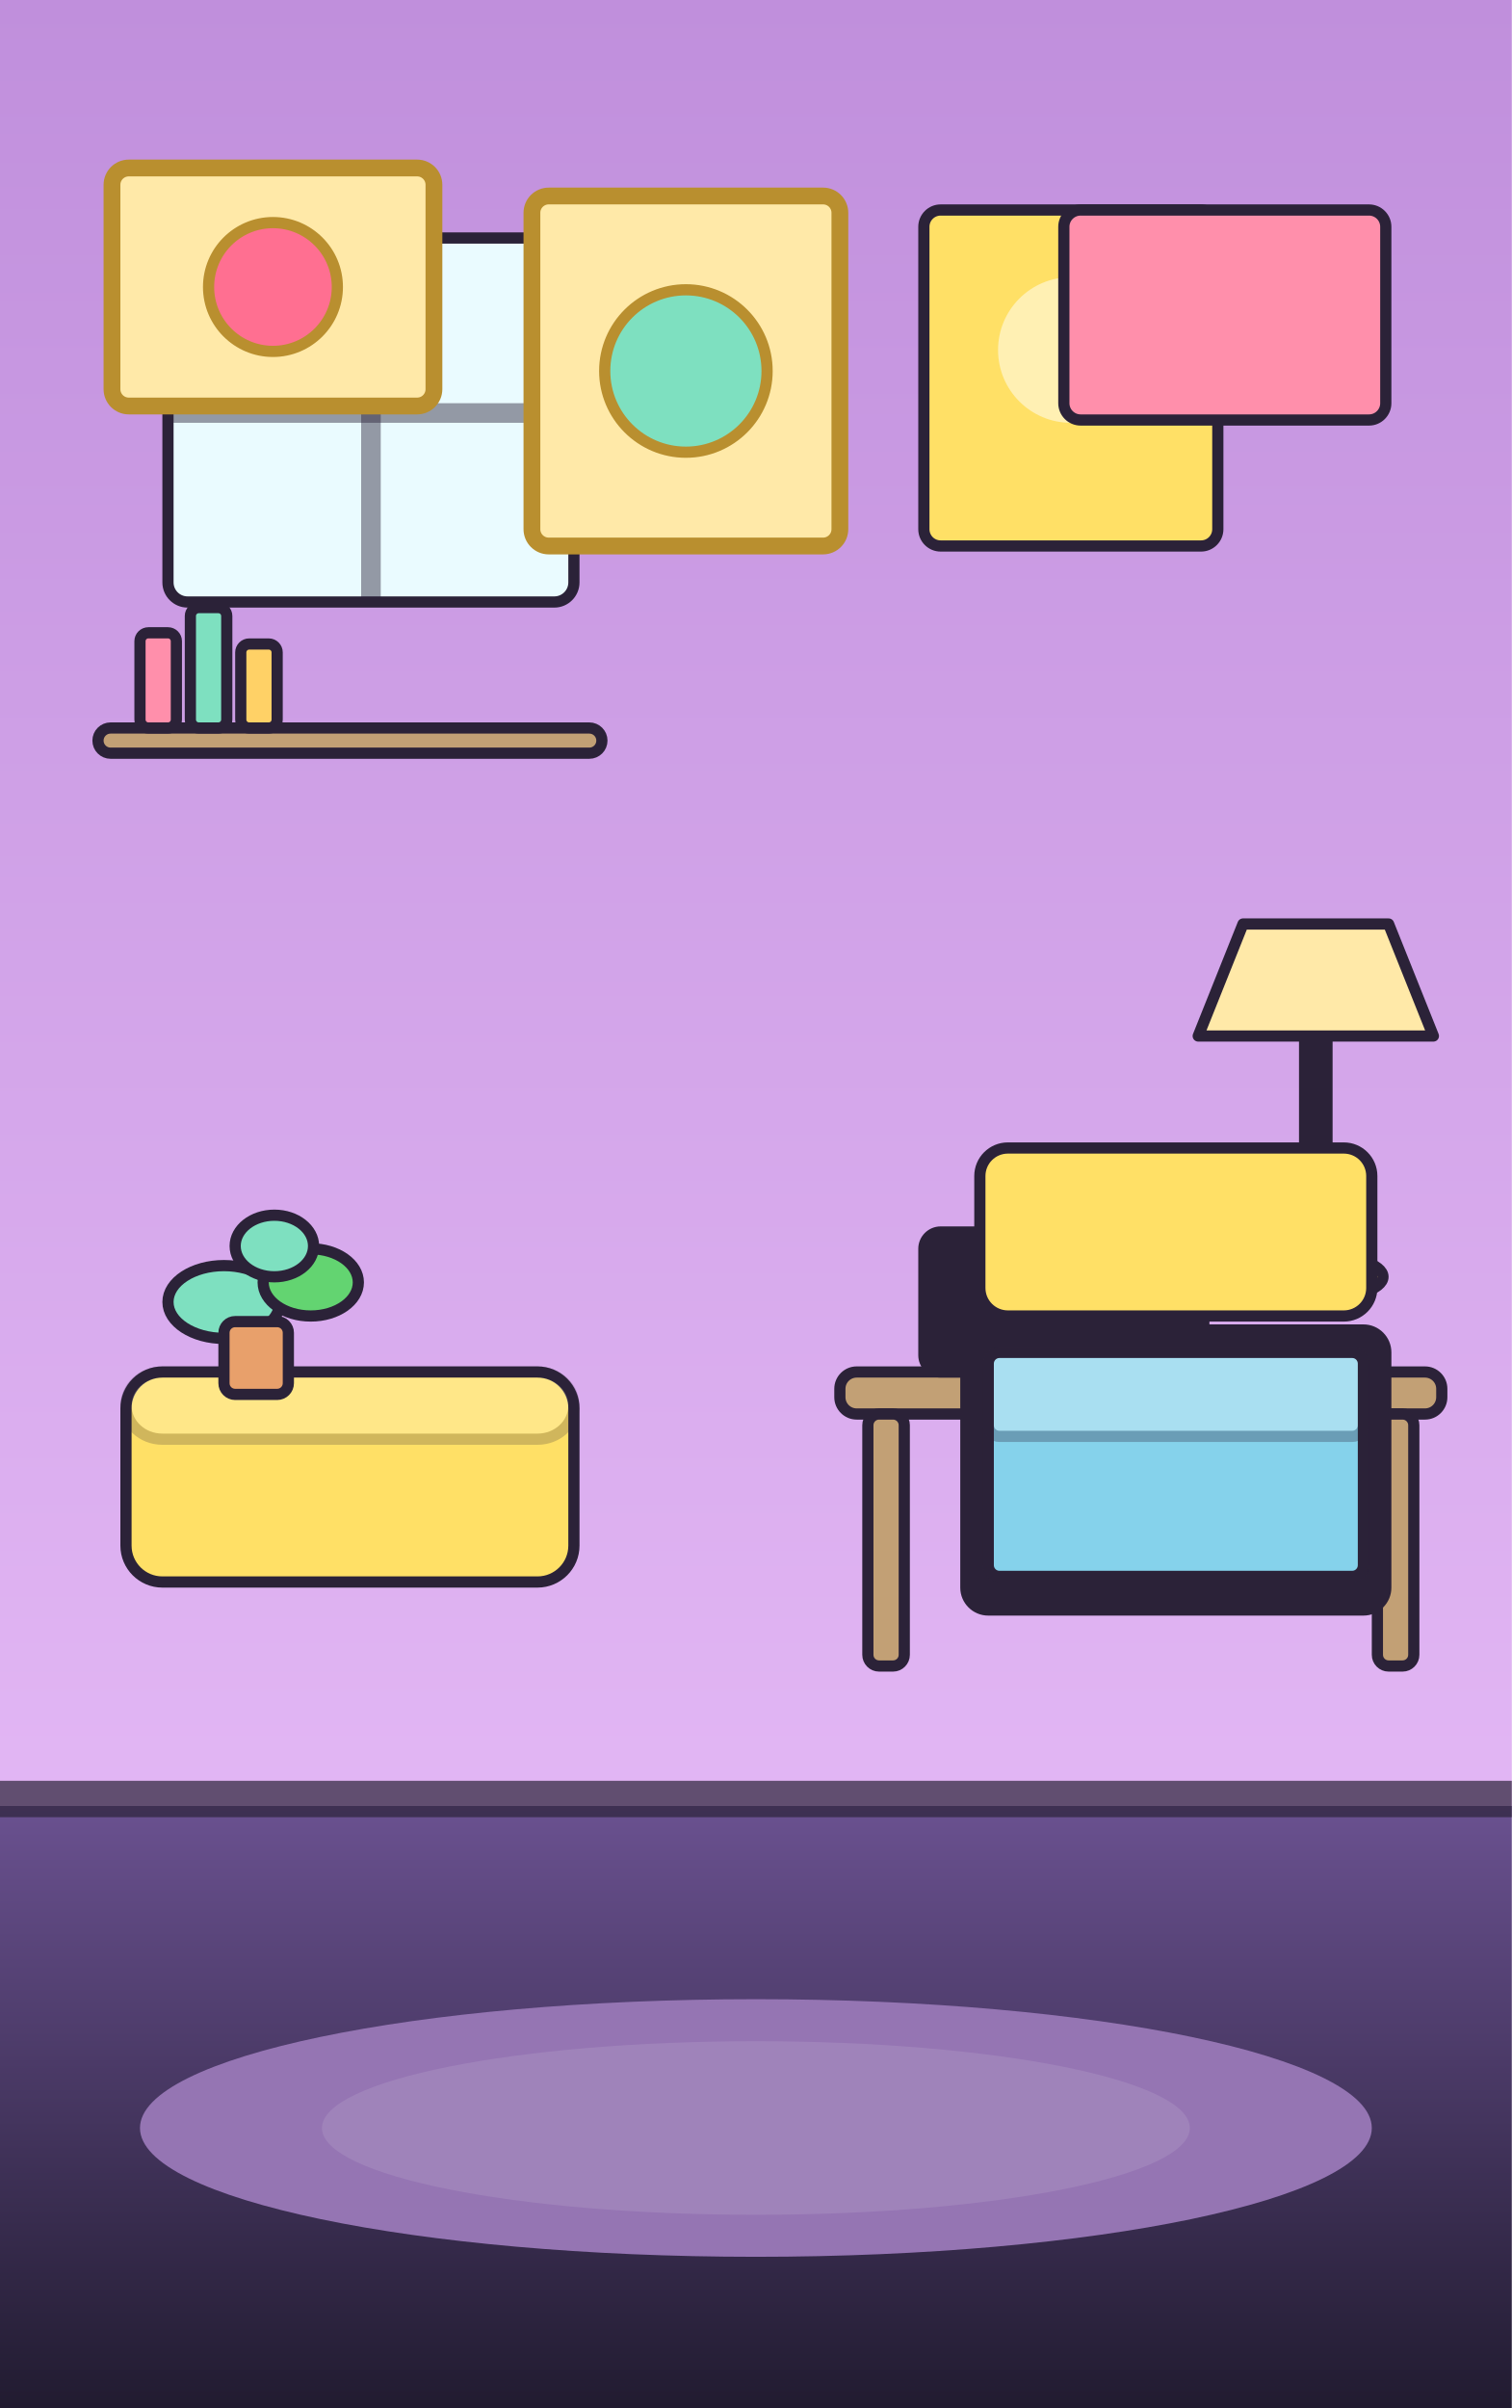
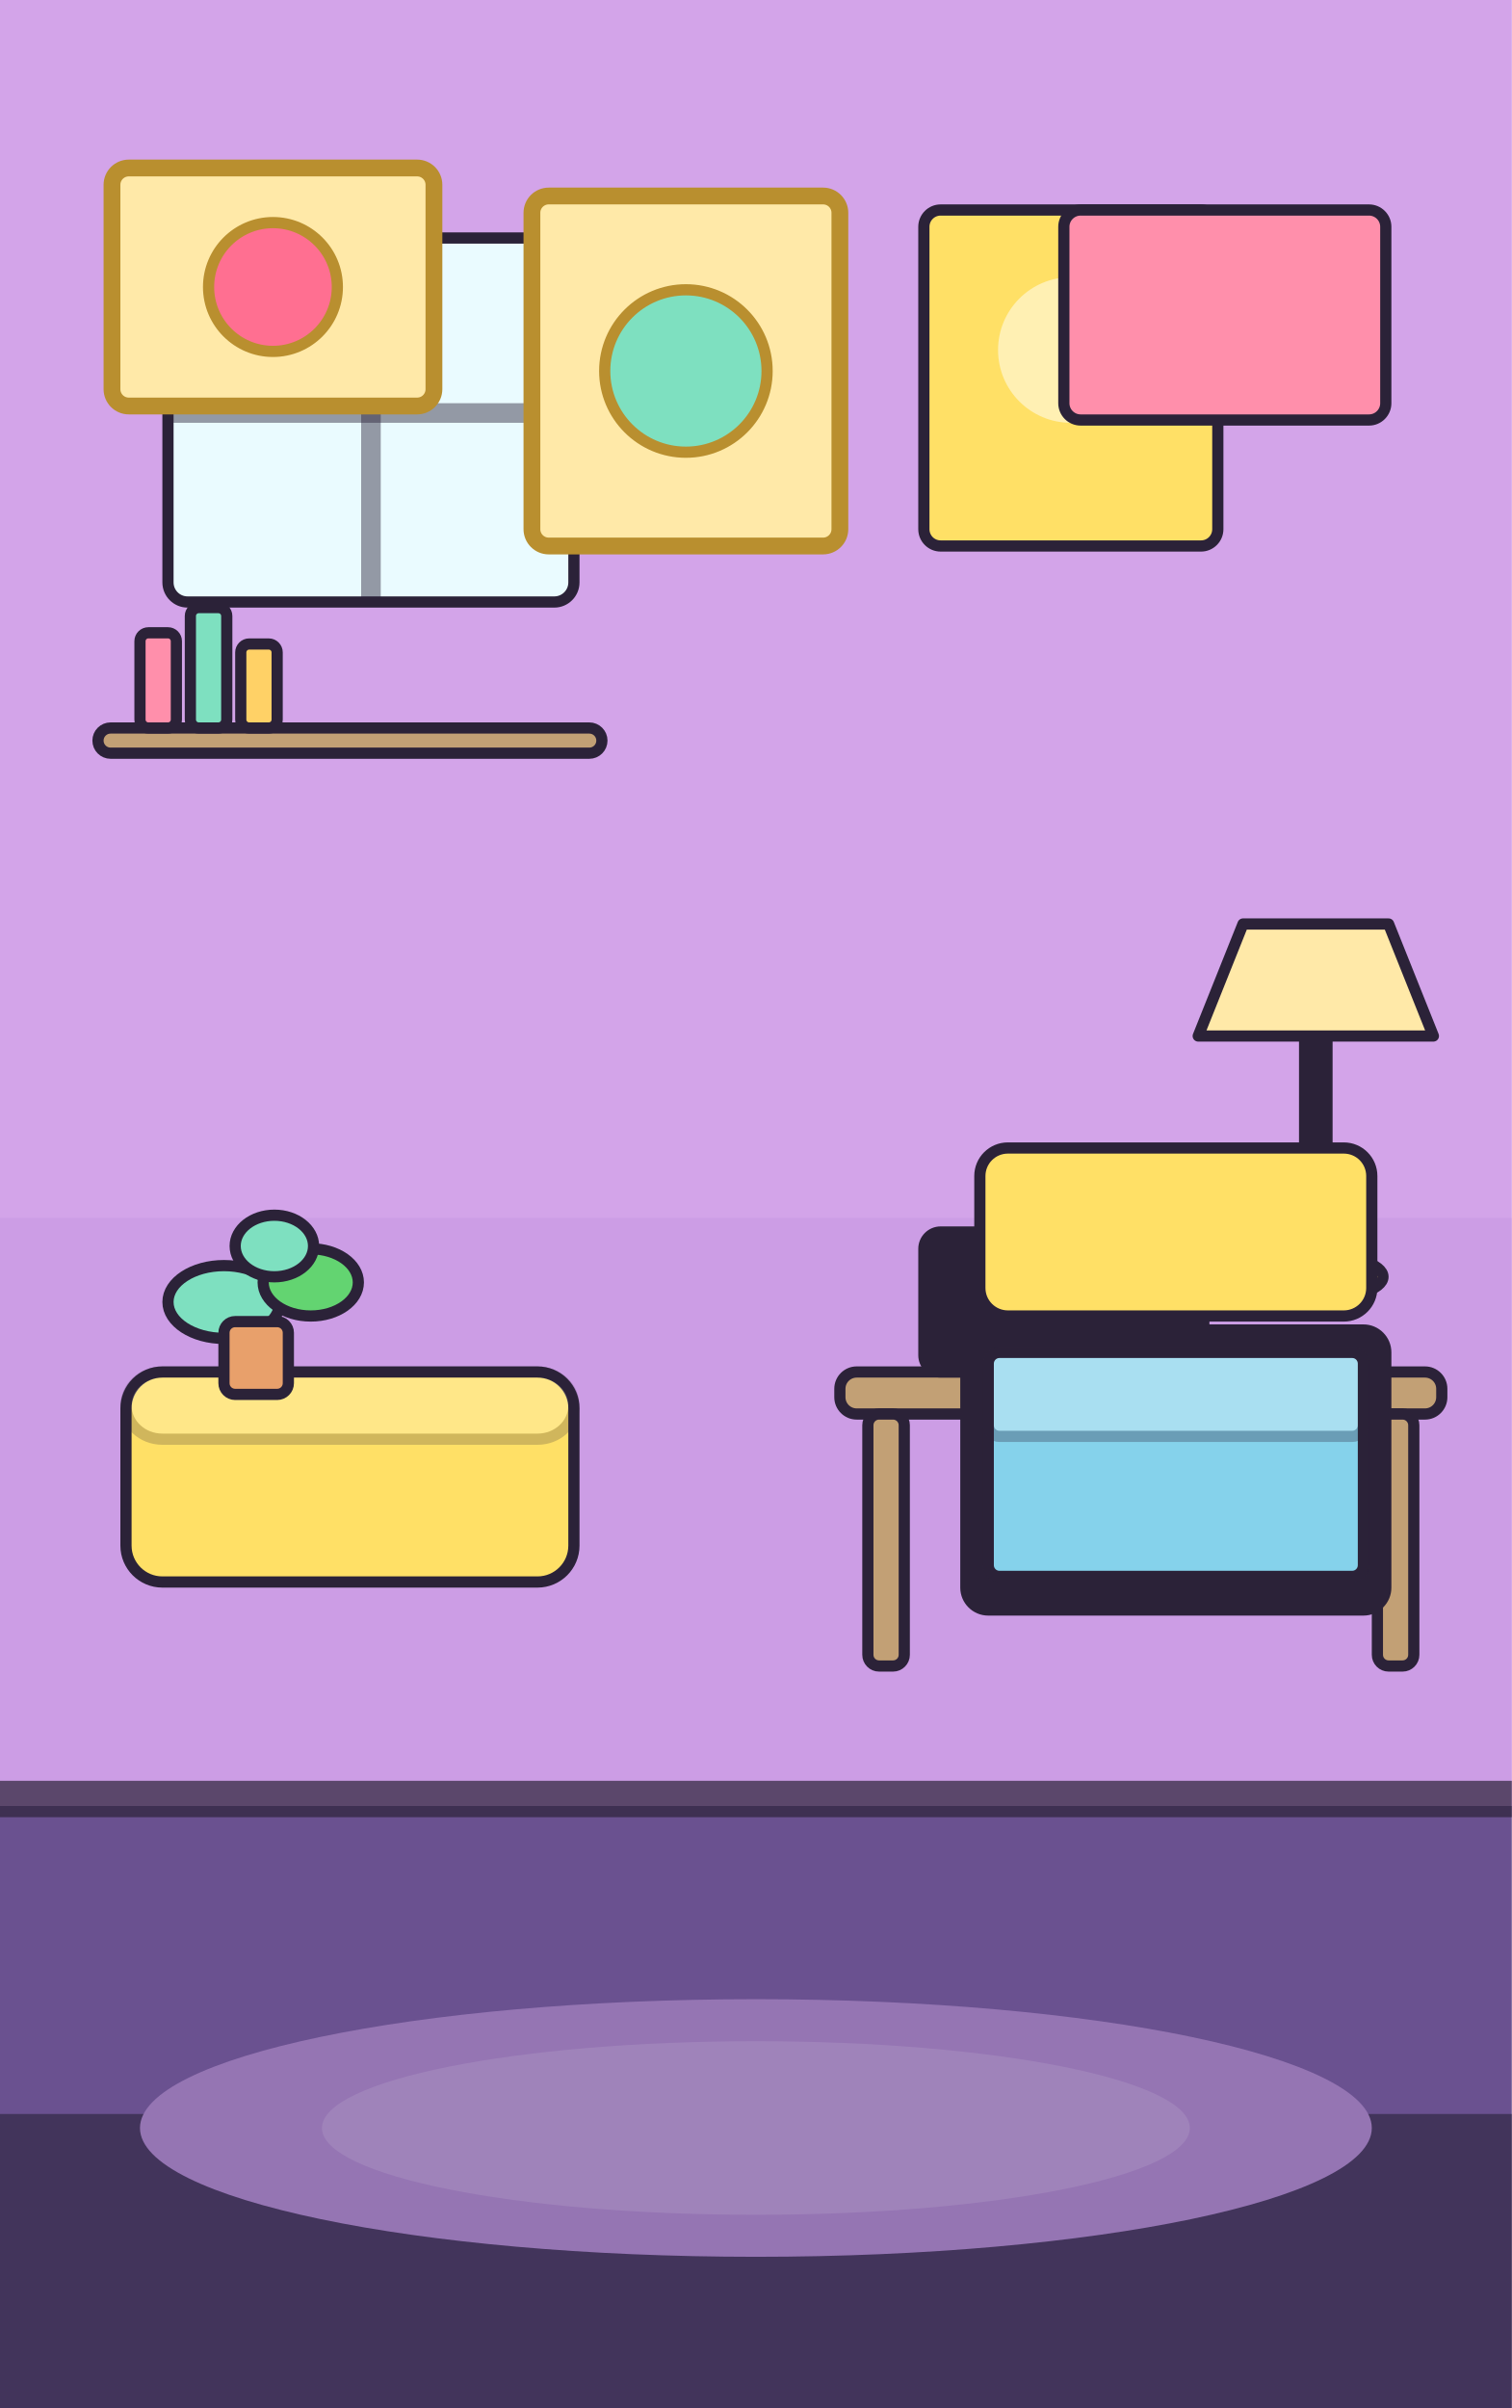
<svg xmlns="http://www.w3.org/2000/svg" width="1080" height="1720" viewBox="0 0 1080 1720">
-   <defs>
-     <linearGradient id="wall" x1="0" y1="0" x2="0" y2="1">
-       <stop offset="0" stop-color="#c08fdc" />
-       <stop offset="1" stop-color="#e2b6f4" />
-     </linearGradient>
-     <linearGradient id="floor" x1="0" y1="0" x2="0" y2="1">
-       <stop offset="0" stop-color="#6a5190" />
-       <stop offset="1" stop-color="#211b30" />
-     </linearGradient>
-   </defs>
-   <rect x="0" y="0" width="1080" height="1290" fill="url(#wall)" />
-   <rect x="0" y="1290" width="1080" height="430" fill="url(#floor)" />
+   <rect x="0" y="0" width="1080" height="1290" fill="#e2b6f4" />
+   <rect x="0" y="0" width="1080" height="1290" fill="#c08fdc" opacity="0.45" />
+   <rect x="0" y="870" width="1080" height="420" fill="#c08fdc" opacity="0.35" />
+   <rect x="0" y="1290" width="1080" height="430" fill="#6a5190" />
+   <rect x="0" y="1510" width="1080" height="210" fill="#211b30" opacity="0.55" />
  <rect x="0" y="1272" width="1080" height="26" fill="#2b2238" opacity="0.7" />
  <ellipse cx="540" cy="1520" rx="440" ry="92" fill="#9575b3" />
  <ellipse cx="540" cy="1520" rx="310" ry="62" fill="#ffffff" opacity="0.10" />
  <g stroke="#2b2238" stroke-width="8" stroke-linejoin="round">
    <rect x="120" y="170" width="290" height="260" rx="14" fill="#eafbff" />
    <rect x="120" y="288" width="290" height="14" fill="#2b2238" stroke="none" opacity="0.45" />
    <rect x="258" y="170" width="14" height="260" fill="#2b2238" stroke="none" opacity="0.45" />
    <rect x="660" y="150" width="210" height="240" rx="12" fill="#ffe066" />
    <circle cx="765" cy="250" r="52" fill="#ffffff" opacity="0.5" stroke="none" />
    <rect x="70" y="520" width="360" height="18" rx="9" fill="#c2a075" />
    <rect x="100" y="452" width="26" height="68" rx="6" fill="#ff8fab" />
    <rect x="136" y="434" width="26" height="86" rx="6" fill="#7ee0c0" />
    <rect x="172" y="460" width="26" height="60" rx="6" fill="#ffd166" />
    <rect x="600" y="980" width="430" height="30" rx="12" fill="#c2a075" />
    <rect x="620" y="1010" width="26" height="180" rx="8" fill="#c2a075" />
    <rect x="984" y="1010" width="26" height="180" rx="8" fill="#c2a075" />
    <rect x="660" y="880" width="200" height="100" rx="12" fill="#2b2238" />
    <rect x="740" y="972" width="140" height="100" rx="10" fill="#3c3350" />
    <rect x="932" y="740" width="16" height="180" fill="#2b2238" />
    <path d="M856 740 L1024 740 L992 660 L888 660 Z" fill="#ffe9a8" />
    <ellipse cx="940" cy="912" rx="48" ry="16" fill="#ffd166" />
  </g>
  <g stroke="#2b2238" stroke-width="8" stroke-linejoin="round">
    <rect x="90" y="980" width="320" height="150" rx="26" fill="#ffe066" />
    <rect x="90" y="980" width="320" height="48" rx="26" fill="#ffffff" opacity="0.22" />
    <ellipse cx="160" cy="930" rx="40" ry="26" fill="#7ee0c0" />
    <ellipse cx="222" cy="916" rx="34" ry="24" fill="#63d471" />
    <ellipse cx="196" cy="890" rx="28" ry="22" fill="#7ee0c0" />
    <rect x="160" y="944" width="46" height="52" rx="8" fill="#e8a06b" />
  </g>
  <g stroke="#2b2238" stroke-width="8" stroke-linejoin="round">
    <rect x="690" y="950" width="300" height="200" rx="16" fill="#2b2238" />
    <rect x="706" y="966" width="268" height="160" rx="8" fill="#8fe6ff" opacity="0.9" />
    <rect x="706" y="966" width="268" height="60" rx="8" fill="#ffffff" opacity="0.3" />
  </g>
  <g stroke="#2b2238" stroke-width="8" stroke-linejoin="round">
    <rect x="80" y="120" width="230" height="170" rx="12" fill="#ffe9a8" stroke="#b98f2f" stroke-width="12" />
    <circle cx="195" cy="205" r="46" fill="#ff6f91" stroke="#b98f2f" stroke-width="8" />
    <rect x="760" y="150" width="230" height="150" rx="12" fill="#ff8fab" />
  </g>
  <g stroke="#2b2238" stroke-width="8" stroke-linejoin="round">
    <rect x="380" y="140" width="220" height="250" rx="12" fill="#ffe9a8" stroke="#b98f2f" stroke-width="12" />
    <circle cx="490" cy="265" r="58" fill="#7ee0c0" stroke="#b98f2f" stroke-width="8" />
    <rect x="700" y="820" width="280" height="120" rx="20" fill="#ffe066" />
  </g>
</svg>
